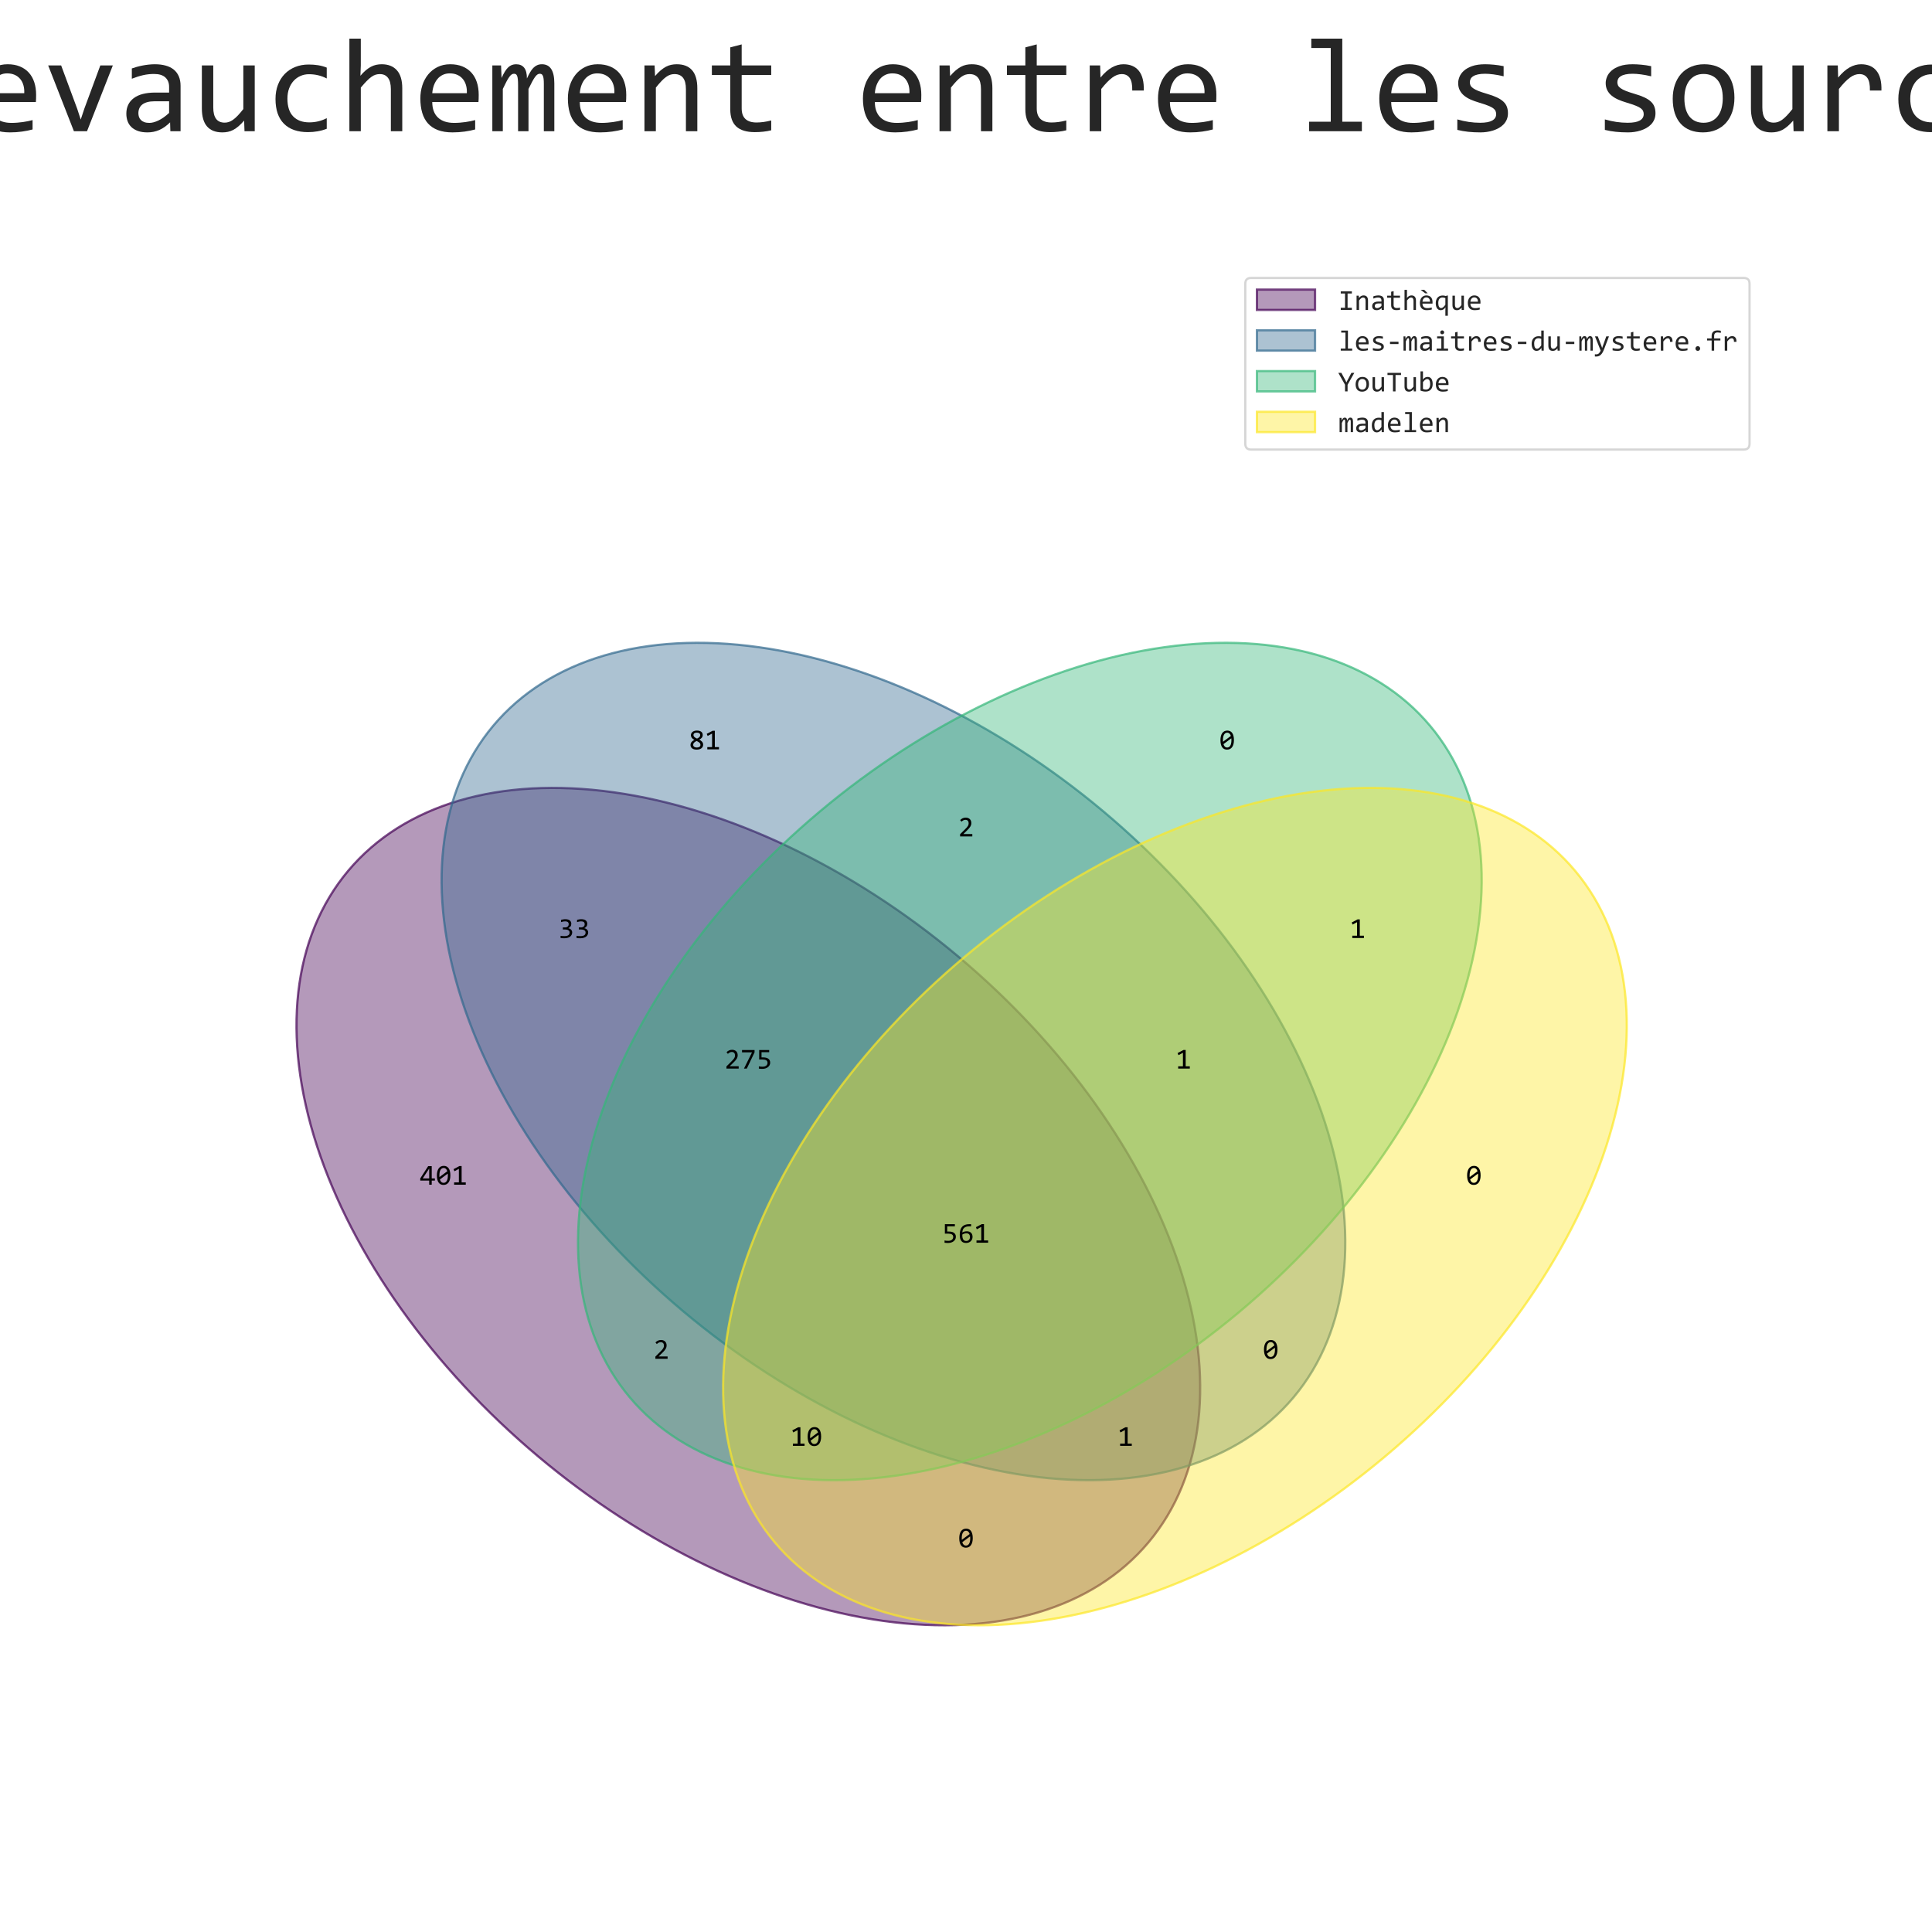
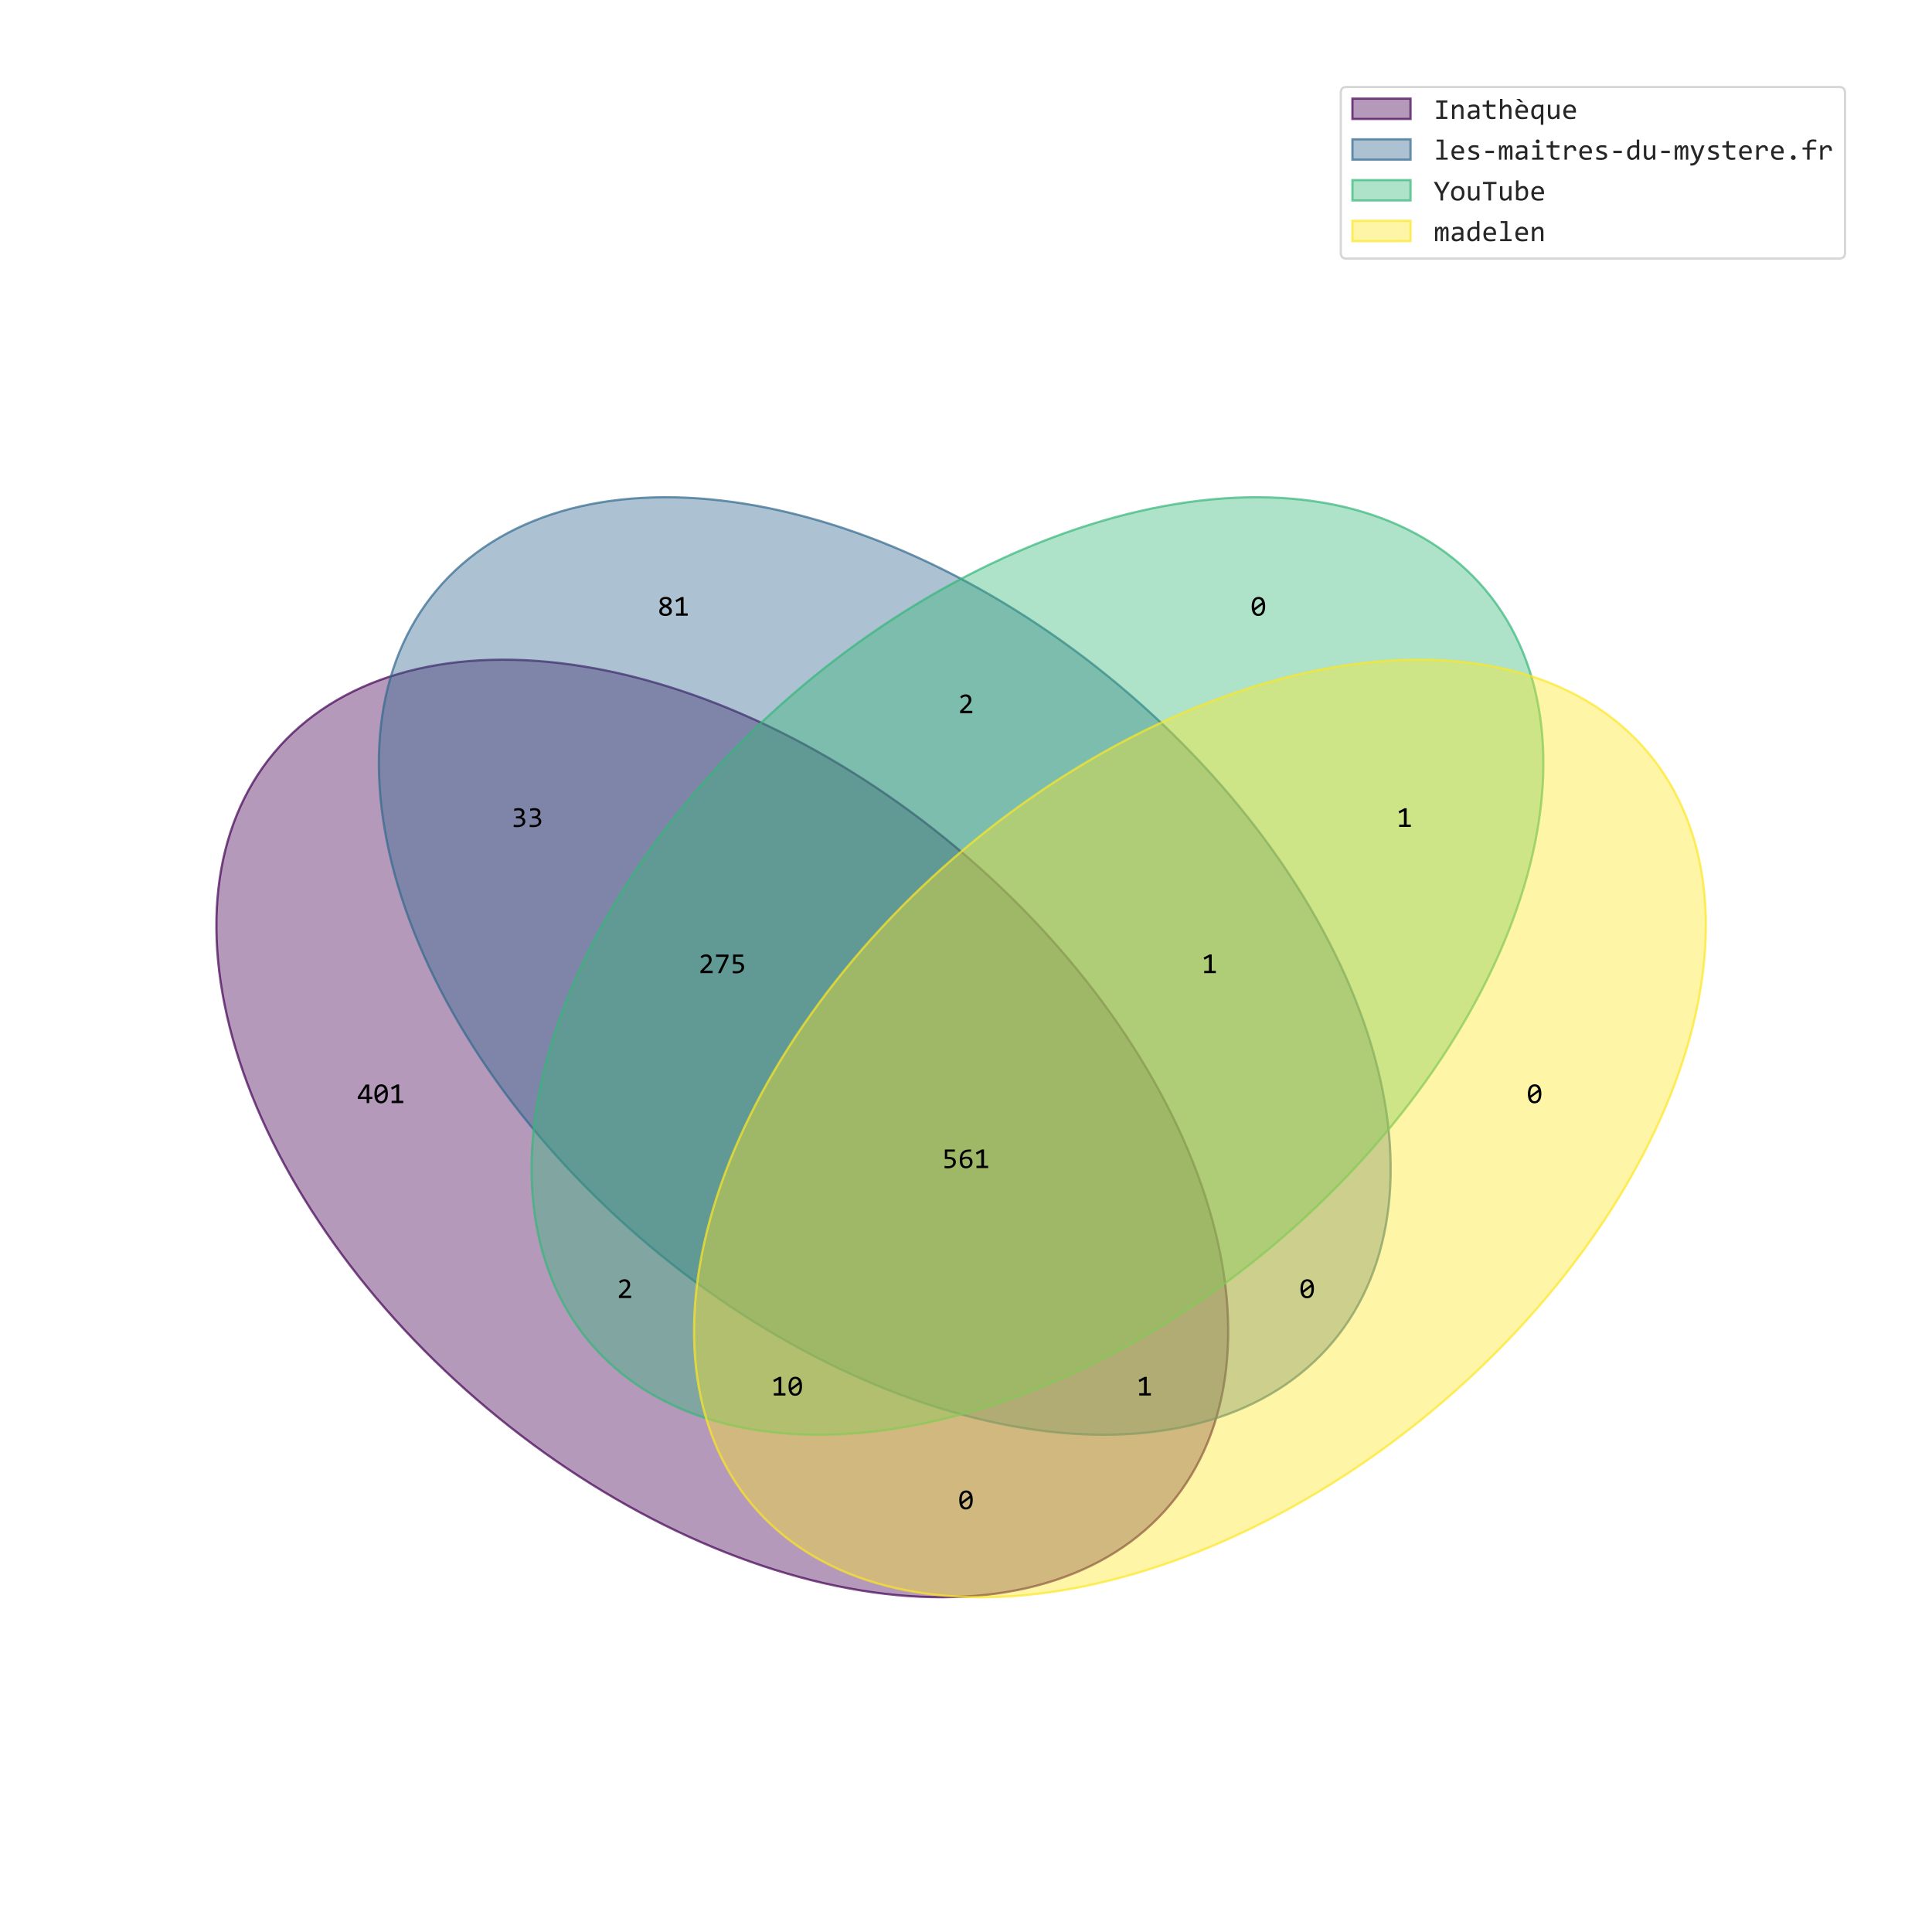
<svg xmlns="http://www.w3.org/2000/svg" xmlns:xlink="http://www.w3.org/1999/xlink" height="864pt" version="1.1" viewBox="0 0 864 864" width="864pt">
  <defs>
    <style type="text/css">*{stroke-linecap:butt;stroke-linejoin:round;}</style>
  </defs>
  <g id="figure_1">
    <g id="patch_1">
      <path d="M 0 864  L 864 864  L 864 0  L 0 0  z " style="fill:#ffffff;" />
    </g>
    <g id="axes_1">
      <g id="matplotlib.axis_1" />
      <g id="matplotlib.axis_2" />
      <g id="patch_2">
-         <path clip-path="url(#pe3ff8ebe2e)" d="M 428.514 427.745  C 381.055 387.922 325.644 361.51 274.486 354.325  C 223.328 347.14 180.599 359.769 155.71 389.431  C 130.821 419.093 125.803 463.366 141.762 512.499  C 157.722 561.632 193.355 611.614 240.814 651.437  C 288.273 691.26 343.683 717.672 394.841 724.857  C 445.999 732.042 488.728 719.413 513.617 689.751  C 538.506 660.089 543.524 615.816 527.565 566.683  C 511.606 517.55 475.973 467.568 428.514 427.745  z " style="fill:#440154;fill-opacity:0.4;stroke:#440154;stroke-linejoin:miter;stroke-opacity:0.7;" />
+         <path clip-path="url(#p5de8c0243f)" d="M 428.096 379.427  C 374.959 334.84 312.92 305.267 255.641 297.223  C 198.363 289.178 150.521 303.319 122.654 336.529  C 94.787 369.74 89.169 419.31 107.038 474.321  C 124.907 529.333 164.803 585.295 217.94 629.882  C 271.077 674.469 333.117 704.042 390.395 712.086  C 447.674 720.131 495.515 705.99 523.382 672.78  C 551.249 639.569 556.867 589.999 538.998 534.988  C 521.13 479.976 481.234 424.014 428.096 379.427  z " style="fill:#440154;fill-opacity:0.4;stroke:#440154;stroke-linejoin:miter;stroke-opacity:0.7;" />
      </g>
      <g id="patch_3">
-         <path clip-path="url(#pe3ff8ebe2e)" d="M 493.404 362.854  C 445.945 323.031 390.535 296.619 339.377 289.434  C 288.219 282.249 245.49 294.878 220.601 324.54  C 195.712 354.202 190.694 398.475 206.653 447.608  C 222.613 496.741 258.246 546.723 305.705 586.546  C 353.164 626.369 408.574 652.781 459.732 659.966  C 510.89 667.151 553.619 654.522 578.508 624.86  C 603.397 595.198 608.415 550.925 592.456 501.792  C 576.497 452.659 540.863 402.677 493.404 362.854  z " style="fill:#31688e;fill-opacity:0.4;stroke:#31688e;stroke-linejoin:miter;stroke-opacity:0.7;" />
+         <path clip-path="url(#p5de8c0243f)" d="M 500.751 306.773  C 447.614 262.185 385.574 232.613 328.296 224.568  C 271.017 216.524 223.176 230.664 195.309 263.875  C 167.442 297.085 161.824 346.655 179.693 401.667  C 197.561 456.678 237.457 512.64 290.594 557.227  C 343.732 601.815 405.771 631.387 463.05 639.432  C 520.328 647.476 568.169 633.336 596.037 600.125  C 623.904 566.915 629.521 517.345 611.653 462.333  C 593.784 407.322 553.888 351.36 500.751 306.773  z " style="fill:#31688e;fill-opacity:0.4;stroke:#31688e;stroke-linejoin:miter;stroke-opacity:0.7;" />
      </g>
      <g id="patch_4">
-         <path clip-path="url(#pe3ff8ebe2e)" d="M 554.402 586.546  C 601.861 546.723 637.494 496.741 653.453 447.608  C 669.412 398.475 664.395 354.202 639.506 324.54  C 614.616 294.878 571.887 282.249 520.729 289.434  C 469.571 296.619 414.161 323.031 366.702 362.854  C 319.243 402.677 283.61 452.659 267.651 501.792  C 251.692 550.925 256.709 595.198 281.598 624.86  C 306.488 654.522 349.217 667.151 400.375 659.966  C 451.533 652.781 506.943 626.369 554.402 586.546  z " style="fill:#35b779;fill-opacity:0.4;stroke:#35b779;stroke-linejoin:miter;stroke-opacity:0.7;" />
+         <path clip-path="url(#p5de8c0243f)" d="M 569.046 557.227  C 622.183 512.64 662.08 456.678 679.948 401.667  C 697.817 346.655 692.199 297.085 664.332 263.875  C 636.465 230.664 588.624 216.524 531.345 224.568  C 474.066 232.613 412.027 262.185 358.89 306.773  C 305.753 351.36 265.856 407.322 247.988 462.333  C 230.119 517.345 235.737 566.915 263.604 600.125  C 291.471 633.336 339.312 647.476 396.591 639.432  C 453.87 631.387 515.909 601.815 569.046 557.227  z " style="fill:#35b779;fill-opacity:0.4;stroke:#35b779;stroke-linejoin:miter;stroke-opacity:0.7;" />
      </g>
      <g id="patch_5">
-         <path clip-path="url(#pe3ff8ebe2e)" d="M 619.293 651.437  C 666.752 611.614 702.385 561.632 718.344 512.499  C 734.303 463.366 729.286 419.093 704.396 389.431  C 679.507 359.769 636.778 347.14 585.62 354.325  C 534.462 361.51 479.052 387.922 431.593 427.745  C 384.134 467.568 348.501 517.55 332.542 566.683  C 316.583 615.816 321.6 660.089 346.489 689.751  C 371.379 719.413 414.108 732.042 465.266 724.857  C 516.424 717.672 571.834 691.26 619.293 651.437  z " style="fill:#fde725;fill-opacity:0.4;stroke:#fde725;stroke-linejoin:miter;stroke-opacity:0.7;" />
+         <path clip-path="url(#p5de8c0243f)" d="M 641.701 629.882  C 694.838 585.295 734.734 529.333 752.603 474.321  C 770.471 419.31 764.853 369.74 736.986 336.529  C 709.119 303.319 661.278 289.178 604 297.223  C 546.721 305.267 484.681 334.84 431.544 379.427  C 378.407 424.014 338.511 479.976 320.642 534.988  C 302.774 589.999 308.392 639.569 336.259 672.78  C 364.126 705.99 411.967 720.131 469.245 712.086  C 526.524 704.042 588.564 674.469 641.701 629.882  z " style="fill:#fde725;fill-opacity:0.4;stroke:#fde725;stroke-linejoin:miter;stroke-opacity:0.7;" />
      </g>
      <g id="text_1">
-         <g transform="translate(655.5442 529.7967)scale(0.13 -0.13)">
+         <g transform="translate(682.7169 493.3076)scale(0.13 -0.13)">
          <defs>
            <path d="M 50.688 31.891  Q 50.688 24.562 49.219 18.531  Q 47.75 12.5 44.766 8.172  Q 41.797 3.859 37.375 1.484  Q 32.953 -0.875 27 -0.875  Q 21.875 -0.875 17.672 1.047  Q 13.484 2.984 10.5 6.984  Q 7.516 10.984 5.906 17.188  Q 4.297 23.391 4.297 31.891  Q 4.297 39.203 5.781 45.25  Q 7.281 51.312 10.234 55.641  Q 13.188 59.969 17.625 62.328  Q 22.078 64.703 27.984 64.703  Q 33.109 64.703 37.297 62.766  Q 41.5 60.844 44.484 56.812  Q 47.469 52.781 49.078 46.578  Q 50.688 40.375 50.688 31.891  z M 42.094 31.594  Q 42.094 33.25 41.969 34.891  Q 41.844 36.531 41.703 38.094  L 14.703 18.016  Q 15.438 15.484 16.547 13.328  Q 17.672 11.188 19.25 9.641  Q 20.844 8.109 22.875 7.25  Q 24.906 6.391 27.484 6.391  Q 30.812 6.391 33.516 8  Q 36.234 9.625 38.141 12.797  Q 40.047 15.969 41.062 20.672  Q 42.094 25.391 42.094 31.594  z M 12.891 32.172  Q 12.891 30.672 12.906 29.156  Q 12.938 27.641 13.094 26.219  L 40.094 46.188  Q 39.359 48.688 38.234 50.734  Q 37.109 52.781 35.547 54.266  Q 33.984 55.766 31.984 56.594  Q 29.984 57.422 27.484 57.422  Q 24.172 57.422 21.453 55.812  Q 18.75 54.203 16.844 51  Q 14.938 47.797 13.906 43.078  Q 12.891 38.375 12.891 32.172  z " id="Consolas-48" />
          </defs>
          <use xlink:href="#Consolas-48" />
        </g>
      </g>
      <g id="text_2">
-         <g transform="translate(545.2297 335.124)scale(0.13 -0.13)">
+         <g transform="translate(559.2042 275.344)scale(0.13 -0.13)">
          <use xlink:href="#Consolas-48" />
        </g>
      </g>
      <g id="text_3">
-         <g transform="translate(603.6315 419.4822)scale(0.13 -0.13)">
+         <g transform="translate(624.5933 369.7949)scale(0.13 -0.13)">
          <defs>
            <path d="M 48.688 0  L 8.594 0  L 8.594 7.906  L 25 7.906  L 25 54.5  L 9.719 46.188  L 6.594 53.422  L 26.906 64.109  L 34.422 64.109  L 34.422 7.906  L 48.688 7.906  z " id="Consolas-49" />
          </defs>
          <use xlink:href="#Consolas-49" />
        </g>
      </g>
      <g id="text_4">
-         <g transform="translate(308.0484 335.124)scale(0.13 -0.13)">
+         <g transform="translate(294.0738 275.344)scale(0.13 -0.13)">
          <defs>
            <path d="M 49.219 16.016  Q 49.219 11.969 47.562 8.812  Q 45.906 5.672 42.922 3.516  Q 39.938 1.375 35.891 0.25  Q 31.844 -0.875 27.094 -0.875  Q 21.875 -0.875 17.891 0.297  Q 13.922 1.469 11.234 3.562  Q 8.547 5.672 7.172 8.547  Q 5.812 11.422 5.812 14.891  Q 5.812 20.75 9.078 25  Q 12.359 29.25 19.188 32.719  Q 12.938 35.891 10.047 39.766  Q 7.172 43.656 7.172 48.688  Q 7.172 51.766 8.438 54.641  Q 9.719 57.516 12.281 59.766  Q 14.844 62.016 18.703 63.359  Q 22.562 64.703 27.781 64.703  Q 32.719 64.703 36.453 63.641  Q 40.188 62.594 42.719 60.641  Q 45.266 58.688 46.531 55.906  Q 47.797 53.125 47.797 49.703  Q 47.797 44.141 44.703 40.234  Q 41.609 36.328 35.891 33.406  Q 38.719 31.984 41.156 30.266  Q 43.609 28.562 45.406 26.453  Q 47.219 24.359 48.219 21.766  Q 49.219 19.188 49.219 16.016  z M 39.109 49.031  Q 39.109 53.375 36.062 55.5  Q 33.016 57.625 27.484 57.625  Q 22.016 57.625 18.969 55.516  Q 15.922 53.422 15.922 49.219  Q 15.922 47.312 16.656 45.703  Q 17.391 44.094 18.922 42.672  Q 20.453 41.266 22.75 39.891  Q 25.047 38.531 28.219 37.109  Q 33.734 39.703 36.422 42.5  Q 39.109 45.312 39.109 49.031  z M 39.984 15.375  Q 39.984 17.188 39.391 18.891  Q 38.812 20.609 37.297 22.266  Q 35.797 23.922 33.25 25.578  Q 30.719 27.25 26.812 29  Q 23.484 27.391 21.219 25.797  Q 18.953 24.219 17.547 22.578  Q 16.156 20.953 15.562 19.188  Q 14.984 17.438 14.984 15.484  Q 14.984 13.281 15.938 11.594  Q 16.891 9.906 18.547 8.734  Q 20.219 7.562 22.516 6.969  Q 24.812 6.391 27.484 6.391  Q 30.078 6.391 32.375 6.922  Q 34.672 7.469 36.344 8.562  Q 38.031 9.672 39 11.344  Q 39.984 13.031 39.984 15.375  z " id="Consolas-56" />
          </defs>
          <use xlink:href="#Consolas-56" />
          <use x="54.98" xlink:href="#Consolas-49" />
        </g>
      </g>
      <g id="text_5">
-         <g transform="translate(564.6969 607.6658)scale(0.13 -0.13)">
+         <g transform="translate(581.0006 580.4931)scale(0.13 -0.13)">
          <use xlink:href="#Consolas-48" />
        </g>
      </g>
      <g id="text_6">
-         <g transform="translate(428.426 374.0585)scale(0.13 -0.13)">
+         <g transform="translate(428.426 318.9367)scale(0.13 -0.13)">
          <defs>
            <path d="M 49.219 0  L 7.172 0  L 7.172 7.625  L 23.688 24.031  Q 27.734 28.031 30.266 30.953  Q 32.812 33.891 34.219 36.297  Q 35.641 38.719 36.125 40.859  Q 36.625 43.016 36.625 45.516  Q 36.625 47.859 35.984 49.969  Q 35.359 52.094 34.031 53.703  Q 32.719 55.328 30.609 56.25  Q 28.516 57.172 25.594 57.172  Q 21.531 57.172 18.203 55.359  Q 14.891 53.562 12.109 50.688  L 7.422 56.297  Q 11.031 60.109 15.734 62.406  Q 20.453 64.703 26.703 64.703  Q 30.953 64.703 34.438 63.422  Q 37.938 62.156 40.469 59.766  Q 43.016 57.375 44.406 53.906  Q 45.797 50.438 45.797 46.094  Q 45.797 42.438 44.812 39.312  Q 43.844 36.188 41.859 33.078  Q 39.891 29.984 36.891 26.656  Q 33.891 23.344 29.781 19.391  L 18.219 8.109  L 49.219 8.109  z " id="Consolas-50" />
          </defs>
          <use xlink:href="#Consolas-50" />
        </g>
      </g>
      <g id="text_7">
-         <g transform="translate(525.7624 477.884)scale(0.13 -0.13)">
+         <g transform="translate(537.4078 435.184)scale(0.13 -0.13)">
          <use xlink:href="#Consolas-49" />
        </g>
      </g>
      <g id="text_8">
-         <g transform="translate(187.6708 529.7967)scale(0.13 -0.13)">
+         <g transform="translate(159.7217 493.3076)scale(0.13 -0.13)">
          <defs>
            <path d="M 52.391 14.109  L 41.5 14.109  L 41.5 0  L 32.812 0  L 32.812 14.109  L 2.094 14.109  L 2.094 21.578  L 29.297 63.812  L 41.5 63.812  L 41.5 21.578  L 52.391 21.578  z M 32.812 55.609  L 10.594 21.578  L 32.812 21.578  z " id="Consolas-52" />
          </defs>
          <use xlink:href="#Consolas-52" />
          <use x="54.98" xlink:href="#Consolas-48" />
          <use x="109.961" xlink:href="#Consolas-49" />
        </g>
      </g>
      <g id="text_9">
-         <g transform="translate(428.426 692.024)scale(0.13 -0.13)">
+         <g transform="translate(428.426 674.944)scale(0.13 -0.13)">
          <use xlink:href="#Consolas-48" />
        </g>
      </g>
      <g id="text_10">
-         <g transform="translate(292.1551 607.6658)scale(0.13 -0.13)">
+         <g transform="translate(275.8515 580.4931)scale(0.13 -0.13)">
          <use xlink:href="#Consolas-50" />
        </g>
      </g>
      <g id="text_11">
-         <g transform="translate(353.472 646.6003)scale(0.13 -0.13)">
+         <g transform="translate(344.932 624.0858)scale(0.13 -0.13)">
          <use xlink:href="#Consolas-49" />
          <use x="54.98" xlink:href="#Consolas-48" />
        </g>
      </g>
      <g id="text_12">
-         <g transform="translate(249.6466 419.4822)scale(0.13 -0.13)">
+         <g transform="translate(228.6848 369.7949)scale(0.13 -0.13)">
          <defs>
            <path d="M 48 19.391  Q 48 15.188 46.281 11.5  Q 44.578 7.812 41.156 5.047  Q 37.75 2.297 32.562 0.703  Q 27.391 -0.875 20.516 -0.875  Q 16.703 -0.875 13.672 -0.625  Q 10.641 -0.391 8.016 0  L 8.016 7.625  Q 11.031 7.078 14.406 6.781  Q 17.781 6.5 21.297 6.5  Q 26.078 6.5 29.469 7.344  Q 32.859 8.203 35 9.812  Q 37.156 11.422 38.125 13.719  Q 39.109 16.016 39.109 18.891  Q 39.109 21.531 37.938 23.484  Q 36.766 25.438 34.641 26.75  Q 32.516 28.078 29.562 28.734  Q 26.609 29.391 23.094 29.391  L 15.828 29.391  L 15.828 36.375  L 23.188 36.375  Q 26.078 36.375 28.438 37.125  Q 30.812 37.891 32.5 39.297  Q 34.188 40.719 35.078 42.797  Q 35.984 44.875 35.984 47.516  Q 35.984 52.641 32.859 54.984  Q 29.734 57.328 23.688 57.328  Q 20.453 57.328 17.031 56.688  Q 13.625 56.062 9.719 54.781  L 9.719 62.203  Q 11.375 62.797 13.25 63.25  Q 15.141 63.719 17.016 64.031  Q 18.891 64.359 20.75 64.531  Q 22.609 64.703 24.312 64.703  Q 29.391 64.703 33.25 63.594  Q 37.109 62.5 39.688 60.453  Q 42.281 58.406 43.594 55.469  Q 44.922 52.547 44.922 48.875  Q 44.922 43.406 42.109 39.688  Q 39.312 35.984 34.422 33.797  Q 36.922 33.406 39.328 32.234  Q 41.75 31.062 43.672 29.219  Q 45.609 27.391 46.797 24.891  Q 48 22.406 48 19.391  z " id="Consolas-51" />
          </defs>
          <use xlink:href="#Consolas-51" />
          <use x="54.98" xlink:href="#Consolas-51" />
        </g>
      </g>
      <g id="text_13">
-         <g transform="translate(499.806 646.6003)scale(0.13 -0.13)">
+         <g transform="translate(508.346 624.0858)scale(0.13 -0.13)">
          <use xlink:href="#Consolas-49" />
        </g>
      </g>
      <g id="text_14">
-         <g transform="translate(323.9417 477.884)scale(0.13 -0.13)">
+         <g transform="translate(312.2962 435.184)scale(0.13 -0.13)">
          <defs>
            <path d="M 48.875 55.906  L 22.125 0  L 12.406 0  L 40.188 55.906  L 5.719 55.906  L 5.719 63.812  L 48.875 63.812  z " id="Consolas-55" />
            <path d="M 47.609 20.406  Q 47.609 15.672 45.547 11.766  Q 43.5 7.859 39.906 5.047  Q 36.328 2.25 31.438 0.688  Q 26.562 -0.875 20.906 -0.875  Q 19.484 -0.875 17.844 -0.797  Q 16.219 -0.734 14.594 -0.609  Q 12.984 -0.484 11.438 -0.344  Q 9.906 -0.203 8.688 0  L 8.688 7.719  Q 11.328 7.078 14.719 6.781  Q 18.109 6.5 21.578 6.5  Q 25.484 6.5 28.609 7.422  Q 31.734 8.344 33.938 10.078  Q 36.141 11.812 37.312 14.281  Q 38.484 16.75 38.484 19.828  Q 38.484 25.781 34.203 28.484  Q 29.938 31.203 21.922 31.203  L 9.812 31.203  L 9.812 63.812  L 44.188 63.812  L 44.188 56.391  L 17.828 56.391  L 17.828 38.484  L 23.391 38.484  Q 27.984 38.484 32.328 37.641  Q 36.672 36.812 40.062 34.734  Q 43.453 32.672 45.531 29.172  Q 47.609 25.688 47.609 20.406  z " id="Consolas-53" />
          </defs>
          <use xlink:href="#Consolas-50" />
          <use x="54.98" xlink:href="#Consolas-55" />
          <use x="109.961" xlink:href="#Consolas-53" />
        </g>
      </g>
      <g id="text_15">
-         <g transform="translate(421.278 555.7531)scale(0.13 -0.13)">
+         <g transform="translate(421.278 522.3694)scale(0.13 -0.13)">
          <defs>
            <path d="M 50 20.219  Q 50 15.828 48.406 11.969  Q 46.828 8.109 43.891 5.25  Q 40.969 2.391 36.844 0.75  Q 32.719 -0.875 27.688 -0.875  Q 22.406 -0.875 18.359 0.797  Q 14.312 2.484 11.578 5.969  Q 8.844 9.469 7.422 14.797  Q 6 20.125 6 27.391  Q 6 32.281 6.641 36.859  Q 7.281 41.453 8.734 45.5  Q 10.203 49.562 12.641 52.922  Q 15.094 56.297 18.719 58.719  Q 22.359 61.141 27.297 62.469  Q 32.234 63.812 38.719 63.812  L 45.016 63.812  L 45.016 56.391  L 38.188 56.391  Q 32.469 56.391 28.266 55.016  Q 24.078 53.656 21.234 51.172  Q 18.406 48.688 16.891 45.172  Q 15.375 41.656 14.984 37.312  L 14.797 35.297  Q 17.875 37.109 21.891 38.203  Q 25.922 39.312 30.609 39.312  Q 35.453 39.312 39.078 37.891  Q 42.719 36.469 45.141 33.953  Q 47.562 31.453 48.781 27.938  Q 50 24.422 50 20.219  z M 41.109 19.672  Q 41.109 22.609 40.406 24.969  Q 39.703 27.344 38.188 28.969  Q 36.672 30.609 34.344 31.516  Q 32.031 32.422 28.812 32.422  Q 26.953 32.422 25.047 32.078  Q 23.141 31.734 21.312 31.125  Q 19.484 30.516 17.812 29.734  Q 16.156 28.953 14.797 28.078  Q 14.797 21.781 15.672 17.547  Q 16.547 13.328 18.281 10.781  Q 20.016 8.25 22.547 7.172  Q 25.094 6.109 28.422 6.109  Q 31.203 6.109 33.516 7  Q 35.844 7.906 37.516 9.656  Q 39.203 11.422 40.156 13.938  Q 41.109 16.453 41.109 19.672  z " id="Consolas-54" />
          </defs>
          <use xlink:href="#Consolas-53" />
          <use x="54.98" xlink:href="#Consolas-54" />
          <use x="109.961" xlink:href="#Consolas-49" />
        </g>
      </g>
      <g id="legend_1">
        <g id="patch_6">
-           <path d="M 559.501 201.047  L 779.8 201.047  Q 782.4 201.047 782.4 198.447  L 782.4 126.9  Q 782.4 124.3 779.8 124.3  L 559.501 124.3  Q 556.901 124.3 556.901 126.9  L 556.901 198.447  Q 556.901 201.047 559.501 201.047  z " style="fill:#ffffff;opacity:0.8;stroke:#cccccc;stroke-linejoin:miter;" />
+           <path d="M 602.201 115.647  L 822.5 115.647  Q 825.1 115.647 825.1 113.047  L 825.1 41.5  Q 825.1 38.9 822.5 38.9  L 602.201 38.9  Q 599.601 38.9 599.601 41.5  L 599.601 113.047  Q 599.601 115.647 602.201 115.647  z " style="fill:#ffffff;opacity:0.8;stroke:#cccccc;stroke-linejoin:miter;" />
        </g>
        <g id="patch_7">
-           <path d="M 562.101 138.6  L 588.101 138.6  L 588.101 129.5  L 562.101 129.5  z " style="fill:#440154;fill-opacity:0.4;stroke:#440154;stroke-linejoin:miter;stroke-opacity:0.7;" />
+           <path d="M 604.801 53.2  L 630.801 53.2  L 630.801 44.1  L 604.801 44.1  z " style="fill:#440154;fill-opacity:0.4;stroke:#440154;stroke-linejoin:miter;stroke-opacity:0.7;" />
        </g>
        <g id="text_16">
-           <g style="fill:#262626;" transform="translate(598.5008 138.6)scale(0.13 -0.13)">
+           <g style="fill:#262626;" transform="translate(641.2008 53.2)scale(0.13 -0.13)">
            <defs>
              <path d="M 23.094 56.5  L 8.406 56.5  L 8.406 63.812  L 46.578 63.812  L 46.578 56.5  L 31.891 56.5  L 31.891 7.422  L 46.578 7.422  L 46.578 0  L 8.406 0  L 8.406 7.422  L 23.094 7.422  z " id="Consolas-73" />
              <path d="M 7.812 49.031  L 15.375 49.031  L 15.719 41.109  Q 17.875 43.656 19.875 45.328  Q 21.875 47.016 23.797 48.047  Q 25.734 49.078 27.734 49.484  Q 29.734 49.906 31.891 49.906  Q 39.453 49.906 43.328 45.438  Q 47.219 40.969 47.219 31.984  L 47.219 0  L 38.719 0  L 38.719 31.297  Q 38.719 37.062 36.562 39.812  Q 34.422 42.578 30.172 42.578  Q 28.609 42.578 27.125 42.109  Q 25.641 41.656 24.016 40.5  Q 22.406 39.359 20.531 37.406  Q 18.656 35.453 16.312 32.516  L 16.312 0  L 7.812 0  z " id="Consolas-110" />
              <path d="M 39.312 0  L 39.109 6.594  Q 35.109 2.641 30.984 0.875  Q 26.859 -0.875 22.312 -0.875  Q 18.109 -0.875 15.125 0.188  Q 12.156 1.266 10.219 3.141  Q 8.297 5.031 7.391 7.562  Q 6.5 10.109 6.5 13.094  Q 6.5 20.453 11.984 24.625  Q 17.484 28.812 28.219 28.812  L 38.375 28.812  L 38.375 33.109  Q 38.375 37.453 35.594 40.062  Q 32.812 42.672 27.094 42.672  Q 22.953 42.672 18.922 41.75  Q 14.891 40.828 10.594 39.109  L 10.594 46.781  Q 12.203 47.359 14.172 47.922  Q 16.156 48.484 18.359 48.922  Q 20.562 49.359 22.953 49.625  Q 25.344 49.906 27.781 49.906  Q 32.234 49.906 35.797 48.922  Q 39.359 47.953 41.812 45.953  Q 44.281 43.953 45.594 40.922  Q 46.922 37.891 46.922 33.797  L 46.922 0  z M 38.375 22.312  L 27.594 22.312  Q 24.422 22.312 22.125 21.672  Q 19.828 21.047 18.359 19.875  Q 16.891 18.703 16.188 17.062  Q 15.484 15.438 15.484 13.375  Q 15.484 11.969 15.922 10.672  Q 16.359 9.375 17.328 8.375  Q 18.312 7.375 19.875 6.781  Q 21.438 6.203 23.688 6.203  Q 26.609 6.203 30.391 7.984  Q 34.188 9.766 38.375 13.625  z " id="Consolas-97" />
              <path d="M 47.312 0.688  Q 44.438 -0.047 41.359 -0.359  Q 38.281 -0.688 35.109 -0.688  Q 25.875 -0.688 21.328 3.484  Q 16.797 7.672 16.797 16.312  L 16.797 41.891  L 3.078 41.891  L 3.078 49.031  L 16.797 49.031  L 16.797 62.5  L 25.297 64.703  L 25.297 49.031  L 47.312 49.031  L 47.312 41.891  L 25.297 41.891  L 25.297 17  Q 25.297 11.719 28.094 9.109  Q 30.906 6.5 36.375 6.5  Q 38.719 6.5 41.5 6.859  Q 44.281 7.234 47.312 8.016  z " id="Consolas-116" />
              <path d="M 47.219 0  L 38.719 0  L 38.719 31.297  Q 38.719 36.969 36.594 39.766  Q 34.469 42.578 30.516 42.578  Q 28.812 42.578 27.312 42.109  Q 25.828 41.656 24.219 40.5  Q 22.609 39.359 20.703 37.406  Q 18.797 35.453 16.312 32.516  L 16.312 0  L 7.812 0  L 7.812 69  L 16.312 69  L 16.312 49.031  L 16.016 41.312  Q 18.016 43.703 19.938 45.328  Q 21.875 46.969 23.797 48  Q 25.734 49.031 27.734 49.469  Q 29.734 49.906 31.891 49.906  Q 39.203 49.906 43.203 45.438  Q 47.219 40.969 47.219 31.984  z " id="Consolas-104" />
              <path d="M 49.219 27.094  Q 49.219 25.297 49.172 24.078  Q 49.125 22.859 49.031 21.781  L 14.594 21.781  Q 14.594 14.266 18.797 10.234  Q 23 6.203 30.906 6.203  Q 33.062 6.203 35.203 6.375  Q 37.359 6.547 39.359 6.828  Q 41.359 7.125 43.188 7.484  Q 45.016 7.859 46.578 8.297  L 46.578 1.312  Q 43.109 0.344 38.734 -0.266  Q 34.375 -0.875 29.688 -0.875  Q 23.391 -0.875 18.844 0.828  Q 14.312 2.547 11.406 5.781  Q 8.5 9.031 7.109 13.734  Q 5.719 18.453 5.719 24.422  Q 5.719 29.594 7.203 34.203  Q 8.688 38.812 11.547 42.297  Q 14.406 45.797 18.547 47.844  Q 22.703 49.906 27.984 49.906  Q 33.109 49.906 37.062 48.297  Q 41.016 46.688 43.719 43.719  Q 46.438 40.766 47.828 36.547  Q 49.219 32.328 49.219 27.094  z M 40.375 28.328  Q 40.531 31.594 39.75 34.297  Q 38.969 37.016 37.328 38.969  Q 35.688 40.922 33.25 42.016  Q 30.812 43.109 27.594 43.109  Q 24.812 43.109 22.516 42.031  Q 20.219 40.969 18.547 39.016  Q 16.891 37.062 15.859 34.328  Q 14.844 31.594 14.594 28.328  z M 32.625 57.172  L 24.125 57.172  L 8.5 69  L 20.797 69  z M 0 49.031  z " id="Consolas-232" />
              <path d="M 5.328 23.484  Q 5.328 28.766 6.719 33.5  Q 8.109 38.234 11.016 41.812  Q 13.922 45.406 18.453 47.5  Q 23 49.609 29.297 49.609  Q 31.781 49.609 34.219 49.219  Q 36.672 48.828 39.406 48  L 46.922 49.906  L 46.922 -20.016  L 38.375 -20.016  L 38.375 -1.516  L 38.812 8.984  Q 31.891 -0.875 22.312 -0.875  Q 18.016 -0.875 14.844 0.875  Q 11.672 2.641 9.547 5.859  Q 7.422 9.078 6.375 13.562  Q 5.328 18.062 5.328 23.484  z M 14.016 24.031  Q 14.016 19.922 14.625 16.641  Q 15.234 13.375 16.469 11.109  Q 17.719 8.844 19.594 7.609  Q 21.484 6.391 24.031 6.391  Q 27.25 6.391 30.828 9.266  Q 34.422 12.156 38.375 17.828  L 38.375 40.578  Q 36.422 41.5 33.953 42.078  Q 31.5 42.672 28.719 42.672  Q 21.531 42.672 17.766 37.938  Q 14.016 33.203 14.016 24.031  z " id="Consolas-113" />
              <path d="M 47.219 0  L 39.594 0  L 39.312 7.906  Q 37.109 5.375 35.125 3.688  Q 33.156 2 31.203 0.969  Q 29.25 -0.047 27.266 -0.453  Q 25.297 -0.875 23.094 -0.875  Q 15.531 -0.875 11.672 3.562  Q 7.812 8.016 7.812 17  L 7.812 49.031  L 16.312 49.031  L 16.312 17.672  Q 16.312 6.391 24.812 6.391  Q 26.375 6.391 27.859 6.859  Q 29.344 7.328 30.984 8.469  Q 32.625 9.625 34.5 11.578  Q 36.375 13.531 38.719 16.5  L 38.719 49.031  L 47.219 49.031  z " id="Consolas-117" />
              <path d="M 49.219 27.094  Q 49.219 25.297 49.172 24.078  Q 49.125 22.859 49.031 21.781  L 14.594 21.781  Q 14.594 14.266 18.797 10.234  Q 23 6.203 30.906 6.203  Q 33.062 6.203 35.203 6.375  Q 37.359 6.547 39.359 6.828  Q 41.359 7.125 43.188 7.484  Q 45.016 7.859 46.578 8.297  L 46.578 1.312  Q 43.109 0.344 38.734 -0.266  Q 34.375 -0.875 29.688 -0.875  Q 23.391 -0.875 18.844 0.828  Q 14.312 2.547 11.406 5.781  Q 8.5 9.031 7.109 13.734  Q 5.719 18.453 5.719 24.422  Q 5.719 29.594 7.203 34.203  Q 8.688 38.812 11.547 42.297  Q 14.406 45.797 18.547 47.844  Q 22.703 49.906 27.984 49.906  Q 33.109 49.906 37.062 48.297  Q 41.016 46.688 43.719 43.719  Q 46.438 40.766 47.828 36.547  Q 49.219 32.328 49.219 27.094  z M 40.375 28.328  Q 40.531 31.594 39.75 34.297  Q 38.969 37.016 37.328 38.969  Q 35.688 40.922 33.25 42.016  Q 30.812 43.109 27.594 43.109  Q 24.812 43.109 22.516 42.031  Q 20.219 40.969 18.547 39.016  Q 16.891 37.062 15.859 34.328  Q 14.844 31.594 14.594 28.328  z " id="Consolas-101" />
            </defs>
            <use xlink:href="#Consolas-73" />
            <use x="54.98" xlink:href="#Consolas-110" />
            <use x="109.961" xlink:href="#Consolas-97" />
            <use x="164.941" xlink:href="#Consolas-116" />
            <use x="219.922" xlink:href="#Consolas-104" />
            <use x="274.902" xlink:href="#Consolas-232" />
            <use x="329.883" xlink:href="#Consolas-113" />
            <use x="384.863" xlink:href="#Consolas-117" />
            <use x="439.844" xlink:href="#Consolas-101" />
          </g>
        </g>
        <g id="patch_8">
-           <path d="M 562.101 156.802  L 588.101 156.802  L 588.101 147.702  L 562.101 147.702  z " style="fill:#31688e;fill-opacity:0.4;stroke:#31688e;stroke-linejoin:miter;stroke-opacity:0.7;" />
+           <path d="M 604.801 71.402  L 630.801 71.402  L 630.801 62.302  L 604.801 62.302  z " style="fill:#31688e;fill-opacity:0.4;stroke:#31688e;stroke-linejoin:miter;stroke-opacity:0.7;" />
        </g>
        <g id="text_17">
-           <g style="fill:#262626;" transform="translate(598.5008 156.802)scale(0.13 -0.13)">
+           <g style="fill:#262626;" transform="translate(641.2008 71.40203)scale(0.13 -0.13)">
            <defs>
              <path d="M 24.516 62.016  L 10.016 62.016  L 10.016 69  L 33.109 69  L 33.109 7.078  L 47.703 7.078  L 47.703 0  L 8.406 0  L 8.406 7.078  L 24.516 7.078  z " id="Consolas-108" />
              <path d="M 46.625 13.375  Q 46.625 10.797 45.75 8.734  Q 44.875 6.688 43.359 5.094  Q 41.844 3.516 39.844 2.391  Q 37.844 1.266 35.562 0.531  Q 33.297 -0.203 30.906 -0.531  Q 28.516 -0.875 26.219 -0.875  Q 21.234 -0.875 17.062 -0.438  Q 12.891 0 8.891 0.984  L 8.891 8.797  Q 13.188 7.562 17.438 6.922  Q 21.688 6.297 25.875 6.297  Q 31.984 6.297 34.906 7.953  Q 37.844 9.625 37.844 12.703  Q 37.844 14.016 37.375 15.062  Q 36.922 16.109 35.688 17.062  Q 34.469 18.016 31.906 19.031  Q 29.344 20.062 24.906 21.391  Q 21.578 22.359 18.766 23.609  Q 15.969 24.859 13.906 26.562  Q 11.859 28.266 10.688 30.562  Q 9.516 32.859 9.516 35.984  Q 9.516 38.031 10.469 40.469  Q 11.422 42.922 13.719 45.016  Q 16.016 47.125 19.922 48.516  Q 23.828 49.906 29.688 49.906  Q 32.562 49.906 36.078 49.578  Q 39.594 49.266 43.406 48.484  L 43.406 40.922  Q 39.406 41.891 35.812 42.359  Q 32.234 42.828 29.594 42.828  Q 26.422 42.828 24.25 42.328  Q 22.078 41.844 20.734 40.984  Q 19.391 40.141 18.797 38.984  Q 18.219 37.844 18.219 36.531  Q 18.219 35.203 18.719 34.125  Q 19.234 33.062 20.625 32.062  Q 22.016 31.062 24.5 30.047  Q 27 29.047 31 27.875  Q 35.359 26.609 38.328 25.219  Q 41.312 23.828 43.156 22.109  Q 45.016 20.406 45.812 18.25  Q 46.625 16.109 46.625 13.375  z " id="Consolas-115" />
              <path d="M 42.094 22.609  L 12.891 22.609  L 12.891 30.609  L 42.094 30.609  z " id="Consolas-45" />
              <path d="M 42.781 0  L 42.781 35.203  Q 42.781 37.5 42.609 38.969  Q 42.438 40.438 42.062 41.281  Q 41.703 42.141 41.141 42.484  Q 40.578 42.828 39.75 42.828  Q 38.766 42.828 37.938 42.234  Q 37.109 41.656 36.156 40.328  Q 35.203 39.016 34.047 36.844  Q 32.906 34.672 31.344 31.5  L 31.344 0  L 23.578 0  L 23.578 34.281  Q 23.578 36.969 23.406 38.625  Q 23.25 40.281 22.875 41.203  Q 22.516 42.141 21.922 42.484  Q 21.344 42.828 20.516 42.828  Q 19.625 42.828 18.844 42.328  Q 18.062 41.844 17.109 40.578  Q 16.156 39.312 14.984 37.109  Q 13.812 34.906 12.203 31.5  L 12.203 0  L 4.391 0  L 4.391 49.031  L 10.891 49.031  L 11.281 39.703  Q 12.547 42.484 13.734 44.438  Q 14.938 46.391 16.203 47.578  Q 17.484 48.781 18.922 49.344  Q 20.359 49.906 22.125 49.906  Q 26.078 49.906 28.125 47.312  Q 30.172 44.734 30.172 39.312  Q 31.344 41.844 32.469 43.812  Q 33.594 45.797 34.891 47.141  Q 36.188 48.484 37.75 49.188  Q 39.312 49.906 41.359 49.906  Q 50.594 49.906 50.594 35.688  L 50.594 0  z " id="Consolas-109" />
              <path d="M 24.516 42  L 10.016 42  L 10.016 49.031  L 33.109 49.031  L 33.109 7.078  L 47.703 7.078  L 47.703 0  L 8.406 0  L 8.406 7.078  L 24.516 7.078  z M 27.484 69.578  Q 28.906 69.578 30.125 69.062  Q 31.344 68.562 32.25 67.625  Q 33.156 66.703 33.672 65.5  Q 34.188 64.312 34.188 62.891  Q 34.188 61.531 33.672 60.297  Q 33.156 59.078 32.25 58.156  Q 31.344 57.234 30.125 56.719  Q 28.906 56.203 27.484 56.203  Q 26.078 56.203 24.859 56.719  Q 23.641 57.234 22.734 58.156  Q 21.828 59.078 21.312 60.297  Q 20.797 61.531 20.797 62.891  Q 20.797 64.312 21.312 65.5  Q 21.828 66.703 22.734 67.625  Q 23.641 68.562 24.859 69.062  Q 26.078 69.578 27.484 69.578  z " id="Consolas-105" />
              <path d="M 9.812 49.031  L 17.578 49.031  L 17.828 39.984  Q 22.172 45.219 26.391 47.562  Q 30.609 49.906 34.906 49.906  Q 42.531 49.906 46.453 44.969  Q 50.391 40.047 50.094 30.328  L 41.5 30.328  Q 41.656 36.766 39.625 39.672  Q 37.594 42.578 33.688 42.578  Q 31.984 42.578 30.25 41.969  Q 28.516 41.359 26.688 40.016  Q 24.859 38.672 22.797 36.562  Q 20.75 34.469 18.406 31.5  L 18.406 0  L 9.812 0  z " id="Consolas-114" />
              <path d="M 5.328 23.484  Q 5.328 29.734 7.031 34.594  Q 8.734 39.453 11.891 42.797  Q 15.047 46.141 19.453 47.875  Q 23.875 49.609 29.297 49.609  Q 31.641 49.609 33.906 49.312  Q 36.188 49.031 38.375 48.391  L 38.375 69  L 46.922 69  L 46.922 0  L 39.312 0  L 39.016 9.281  Q 35.453 4.109 31.297 1.609  Q 27.156 -0.875 22.312 -0.875  Q 18.109 -0.875 14.906 0.875  Q 11.719 2.641 9.594 5.828  Q 7.469 9.031 6.391 13.516  Q 5.328 18.016 5.328 23.484  z M 14.016 24.031  Q 14.016 15.141 16.625 10.766  Q 19.234 6.391 24.031 6.391  Q 27.25 6.391 30.828 9.266  Q 34.422 12.156 38.375 17.828  L 38.375 40.578  Q 36.281 41.547 33.734 42.062  Q 31.203 42.578 28.719 42.578  Q 21.781 42.578 17.891 38.078  Q 14.016 33.594 14.016 24.031  z " id="Consolas-100" />
              <path d="M 51.422 49.031  L 34.719 5.172  Q 32.125 -1.516 29.359 -6.344  Q 26.609 -11.188 23.328 -14.281  Q 20.062 -17.391 16.156 -18.844  Q 12.25 -20.312 7.422 -20.312  Q 6.156 -20.312 5.125 -20.266  Q 4.109 -20.219 2.875 -20.125  L 2.875 -12.406  Q 3.953 -12.547 5.219 -12.672  Q 6.5 -12.797 7.906 -12.797  Q 10.25 -12.797 12.281 -12.109  Q 14.312 -11.422 16.109 -9.875  Q 17.922 -8.344 19.578 -5.906  Q 21.234 -3.469 22.797 0  L 3.219 49.031  L 12.891 49.031  L 25.297 16.609  L 27.781 8.984  L 30.609 16.797  L 42.094 49.031  z " id="Consolas-121" />
              <path d="M 27.094 15.375  Q 28.766 15.375 30.25 14.734  Q 31.734 14.109 32.828 12.984  Q 33.938 11.859 34.562 10.375  Q 35.203 8.891 35.203 7.172  Q 35.203 5.516 34.562 4.047  Q 33.938 2.594 32.828 1.484  Q 31.734 0.391 30.25 -0.234  Q 28.766 -0.875 27.094 -0.875  Q 25.391 -0.875 23.922 -0.234  Q 22.469 0.391 21.359 1.484  Q 20.266 2.594 19.625 4.047  Q 19 5.516 19 7.172  Q 19 8.891 19.625 10.375  Q 20.266 11.859 21.359 12.984  Q 22.469 14.109 23.922 14.734  Q 25.391 15.375 27.094 15.375  z " id="Consolas-46" />
              <path d="M 51.312 61.078  Q 44.625 62.5 39.797 62.5  Q 28.328 62.5 28.328 50.484  L 28.328 41.891  L 49.812 41.891  L 49.812 34.812  L 28.328 34.812  L 28.328 0  L 19.672 0  L 19.672 34.812  L 3.906 34.812  L 3.906 41.891  L 19.672 41.891  L 19.672 50  Q 19.672 69.578 40.094 69.578  Q 45.172 69.578 51.312 68.406  z M 0 49.031  z " id="Consolas-102" />
            </defs>
            <use xlink:href="#Consolas-108" />
            <use x="54.98" xlink:href="#Consolas-101" />
            <use x="109.961" xlink:href="#Consolas-115" />
            <use x="164.941" xlink:href="#Consolas-45" />
            <use x="219.922" xlink:href="#Consolas-109" />
            <use x="274.902" xlink:href="#Consolas-97" />
            <use x="329.883" xlink:href="#Consolas-105" />
            <use x="384.863" xlink:href="#Consolas-116" />
            <use x="439.844" xlink:href="#Consolas-114" />
            <use x="494.824" xlink:href="#Consolas-101" />
            <use x="549.805" xlink:href="#Consolas-115" />
            <use x="604.785" xlink:href="#Consolas-45" />
            <use x="659.766" xlink:href="#Consolas-100" />
            <use x="714.746" xlink:href="#Consolas-117" />
            <use x="769.727" xlink:href="#Consolas-45" />
            <use x="824.707" xlink:href="#Consolas-109" />
            <use x="879.688" xlink:href="#Consolas-121" />
            <use x="934.668" xlink:href="#Consolas-115" />
            <use x="989.648" xlink:href="#Consolas-116" />
            <use x="1044.629" xlink:href="#Consolas-101" />
            <use x="1099.609" xlink:href="#Consolas-114" />
            <use x="1154.59" xlink:href="#Consolas-101" />
            <use x="1209.57" xlink:href="#Consolas-46" />
            <use x="1264.551" xlink:href="#Consolas-102" />
            <use x="1319.531" xlink:href="#Consolas-114" />
          </g>
        </g>
        <g id="patch_9">
-           <path d="M 562.101 175.043  L 588.101 175.043  L 588.101 165.943  L 562.101 165.943  z " style="fill:#35b779;fill-opacity:0.4;stroke:#35b779;stroke-linejoin:miter;stroke-opacity:0.7;" />
+           <path d="M 604.801 89.643  L 630.801 89.643  L 630.801 80.543  L 604.801 80.543  z " style="fill:#35b779;fill-opacity:0.4;stroke:#35b779;stroke-linejoin:miter;stroke-opacity:0.7;" />
        </g>
        <g id="text_18">
-           <g style="fill:#262626;" transform="translate(598.5008 175.0427)scale(0.13 -0.13)">
+           <g style="fill:#262626;" transform="translate(641.2008 89.64266)scale(0.13 -0.13)">
            <defs>
              <path d="M 54.984 63.812  L 31.891 22.797  L 31.891 0  L 23.094 0  L 23.094 23  L 0 63.812  L 10.5 63.812  L 23.188 40.484  L 27.875 31.109  L 32.172 39.594  L 45.016 63.812  z " id="Consolas-89" />
              <path d="M 50.484 24.906  Q 50.484 19.188 48.875 14.422  Q 47.266 9.672 44.234 6.266  Q 41.219 2.875 36.859 1  Q 32.516 -0.875 27 -0.875  Q 21.734 -0.875 17.547 0.75  Q 13.375 2.391 10.469 5.562  Q 7.562 8.734 6.031 13.422  Q 4.5 18.109 4.5 24.219  Q 4.5 29.938 6.109 34.641  Q 7.719 39.359 10.734 42.75  Q 13.766 46.141 18.109 48.016  Q 22.469 49.906 27.984 49.906  Q 33.25 49.906 37.422 48.266  Q 41.609 46.625 44.5 43.469  Q 47.406 40.328 48.938 35.641  Q 50.484 30.953 50.484 24.906  z M 41.797 24.516  Q 41.797 29.047 40.797 32.438  Q 39.797 35.844 37.938 38.109  Q 36.078 40.375 33.422 41.516  Q 30.766 42.672 27.484 42.672  Q 23.688 42.672 20.969 41.188  Q 18.266 39.703 16.531 37.203  Q 14.797 34.719 13.984 31.422  Q 13.188 28.125 13.188 24.516  Q 13.188 19.969 14.188 16.547  Q 15.188 13.141 17.031 10.859  Q 18.891 8.594 21.531 7.438  Q 24.172 6.297 27.484 6.297  Q 31.297 6.297 34 7.781  Q 36.719 9.281 38.453 11.766  Q 40.188 14.266 40.984 17.547  Q 41.797 20.844 41.797 24.516  z " id="Consolas-111" />
              <path d="M 50.781 56.391  L 31.891 56.391  L 31.891 0  L 23.094 0  L 23.094 56.391  L 4.203 56.391  L 4.203 63.812  L 50.781 63.812  z " id="Consolas-84" />
              <path d="M 49.703 25.391  Q 49.703 19.281 48.016 14.469  Q 46.344 9.672 43.234 6.328  Q 40.141 2.984 35.688 1.188  Q 31.25 -0.594 25.688 -0.594  Q 21.344 -0.594 16.797 0.234  Q 12.25 1.078 7.812 2.875  L 7.812 69  L 16.312 69  L 16.312 50  L 15.922 40.922  Q 19.578 45.844 23.75 47.875  Q 27.938 49.906 32.719 49.906  Q 36.922 49.906 40.094 48.141  Q 43.266 46.391 45.406 43.188  Q 47.562 39.984 48.625 35.469  Q 49.703 30.953 49.703 25.391  z M 41.016 25  Q 41.016 28.859 40.453 32.078  Q 39.891 35.297 38.672 37.594  Q 37.453 39.891 35.547 41.188  Q 33.641 42.484 31 42.484  Q 29.391 42.484 27.734 41.969  Q 26.078 41.453 24.297 40.25  Q 22.516 39.062 20.531 37.078  Q 18.562 35.109 16.312 32.172  L 16.312 8.406  Q 18.797 7.422 21.375 6.859  Q 23.969 6.297 26.312 6.297  Q 29.25 6.297 31.906 7.219  Q 34.578 8.156 36.594 10.328  Q 38.625 12.5 39.812 16.078  Q 41.016 19.672 41.016 25  z " id="Consolas-98" />
            </defs>
            <use xlink:href="#Consolas-89" />
            <use x="54.98" xlink:href="#Consolas-111" />
            <use x="109.961" xlink:href="#Consolas-117" />
            <use x="164.941" xlink:href="#Consolas-84" />
            <use x="219.922" xlink:href="#Consolas-117" />
            <use x="274.902" xlink:href="#Consolas-98" />
            <use x="329.883" xlink:href="#Consolas-101" />
          </g>
        </g>
        <g id="patch_10">
-           <path d="M 562.101 193.245  L 588.101 193.245  L 588.101 184.145  L 562.101 184.145  z " style="fill:#fde725;fill-opacity:0.4;stroke:#fde725;stroke-linejoin:miter;stroke-opacity:0.7;" />
+           <path d="M 604.801 107.845  L 630.801 107.845  L 630.801 98.745  L 604.801 98.745  z " style="fill:#fde725;fill-opacity:0.4;stroke:#fde725;stroke-linejoin:miter;stroke-opacity:0.7;" />
        </g>
        <g id="text_19">
-           <g style="fill:#262626;" transform="translate(598.5008 193.2447)scale(0.13 -0.13)">
+           <g style="fill:#262626;" transform="translate(641.2008 107.8447)scale(0.13 -0.13)">
            <use xlink:href="#Consolas-109" />
            <use x="54.98" xlink:href="#Consolas-97" />
            <use x="109.961" xlink:href="#Consolas-100" />
            <use x="164.941" xlink:href="#Consolas-101" />
            <use x="219.922" xlink:href="#Consolas-108" />
            <use x="274.902" xlink:href="#Consolas-101" />
            <use x="329.883" xlink:href="#Consolas-110" />
          </g>
        </g>
      </g>
    </g>
-     <g id="text_20">
-       <g style="fill:#262626;" transform="translate(-79.35469 58.68)scale(0.6 -0.6)">
-         <defs>
-           <path d="M 48.578 2.391  Q 40.922 -0.781 32.516 -0.781  Q 19 -0.781 11.75 7.297  Q 4.5 15.375 4.5 31.203  Q 4.5 38.875 6.5 45.062  Q 8.5 51.266 12.203 55.578  Q 15.922 59.906 21.188 62.25  Q 26.469 64.594 33.016 64.594  Q 37.453 64.594 41.25 63.844  Q 45.062 63.094 48.578 61.531  L 48.578 52.984  Q 45.125 54.891 41.406 55.891  Q 37.703 56.891 33.297 56.891  Q 28.812 56.891 25.172 55.203  Q 21.531 53.516 18.984 50.312  Q 16.453 47.125 15.078 42.5  Q 13.719 37.891 13.719 31.984  Q 13.719 19.578 18.75 13.281  Q 23.781 6.984 33.5 6.984  Q 37.594 6.984 41.359 7.938  Q 45.125 8.891 48.578 10.594  z " id="Consolas-67" />
-           <path d="M 3.219 49.031  L 12.891 49.031  L 24.906 16.609  L 27.484 8.688  L 30.172 16.797  L 42.094 49.031  L 51.422 49.031  L 32.172 0  L 22.406 0  z " id="Consolas-118" />
-           <path d="M 45.906 1.812  Q 42.578 0.531 39.078 -0.078  Q 35.594 -0.688 31.891 -0.688  Q 20.266 -0.688 13.984 5.609  Q 7.719 11.922 7.719 24.031  Q 7.719 29.828 9.516 34.562  Q 11.328 39.312 14.594 42.672  Q 17.875 46.047 22.406 47.875  Q 26.953 49.703 32.422 49.703  Q 36.234 49.703 39.547 49.172  Q 42.875 48.641 45.906 47.406  L 45.906 39.312  Q 42.719 40.969 39.422 41.719  Q 36.141 42.484 32.625 42.484  Q 29.344 42.484 26.438 41.234  Q 23.531 39.984 21.328 37.641  Q 19.141 35.297 17.875 31.922  Q 16.609 28.562 16.609 24.312  Q 16.609 15.438 20.922 11.016  Q 25.25 6.594 32.906 6.594  Q 36.375 6.594 39.625 7.375  Q 42.875 8.156 45.906 9.719  z " id="Consolas-99" />
-           <path id="Consolas-32" />
-         </defs>
-         <use xlink:href="#Consolas-67" />
-         <use x="54.98" xlink:href="#Consolas-104" />
-         <use x="109.961" xlink:href="#Consolas-101" />
-         <use x="164.941" xlink:href="#Consolas-118" />
-         <use x="219.922" xlink:href="#Consolas-97" />
-         <use x="274.902" xlink:href="#Consolas-117" />
-         <use x="329.883" xlink:href="#Consolas-99" />
-         <use x="384.863" xlink:href="#Consolas-104" />
-         <use x="439.844" xlink:href="#Consolas-101" />
-         <use x="494.824" xlink:href="#Consolas-109" />
-         <use x="549.805" xlink:href="#Consolas-101" />
-         <use x="604.785" xlink:href="#Consolas-110" />
-         <use x="659.766" xlink:href="#Consolas-116" />
-         <use x="714.746" xlink:href="#Consolas-32" />
-         <use x="769.727" xlink:href="#Consolas-101" />
-         <use x="824.707" xlink:href="#Consolas-110" />
-         <use x="879.688" xlink:href="#Consolas-116" />
-         <use x="934.668" xlink:href="#Consolas-114" />
-         <use x="989.648" xlink:href="#Consolas-101" />
-         <use x="1044.629" xlink:href="#Consolas-32" />
-         <use x="1099.609" xlink:href="#Consolas-108" />
-         <use x="1154.59" xlink:href="#Consolas-101" />
-         <use x="1209.57" xlink:href="#Consolas-115" />
-         <use x="1264.551" xlink:href="#Consolas-32" />
-         <use x="1319.531" xlink:href="#Consolas-115" />
-         <use x="1374.512" xlink:href="#Consolas-111" />
-         <use x="1429.492" xlink:href="#Consolas-117" />
-         <use x="1484.473" xlink:href="#Consolas-114" />
-         <use x="1539.453" xlink:href="#Consolas-99" />
-         <use x="1594.434" xlink:href="#Consolas-101" />
-         <use x="1649.414" xlink:href="#Consolas-115" />
-       </g>
-     </g>
  </g>
  <defs>
-     <clipPath id="pe3ff8ebe2e">
-       <rect height="713.8" width="713.8" x="75.1" y="117.8" />
+     <clipPath id="p5de8c0243f">
+       <rect height="799.2" width="799.2" x="32.4" y="32.4" />
    </clipPath>
  </defs>
</svg>
